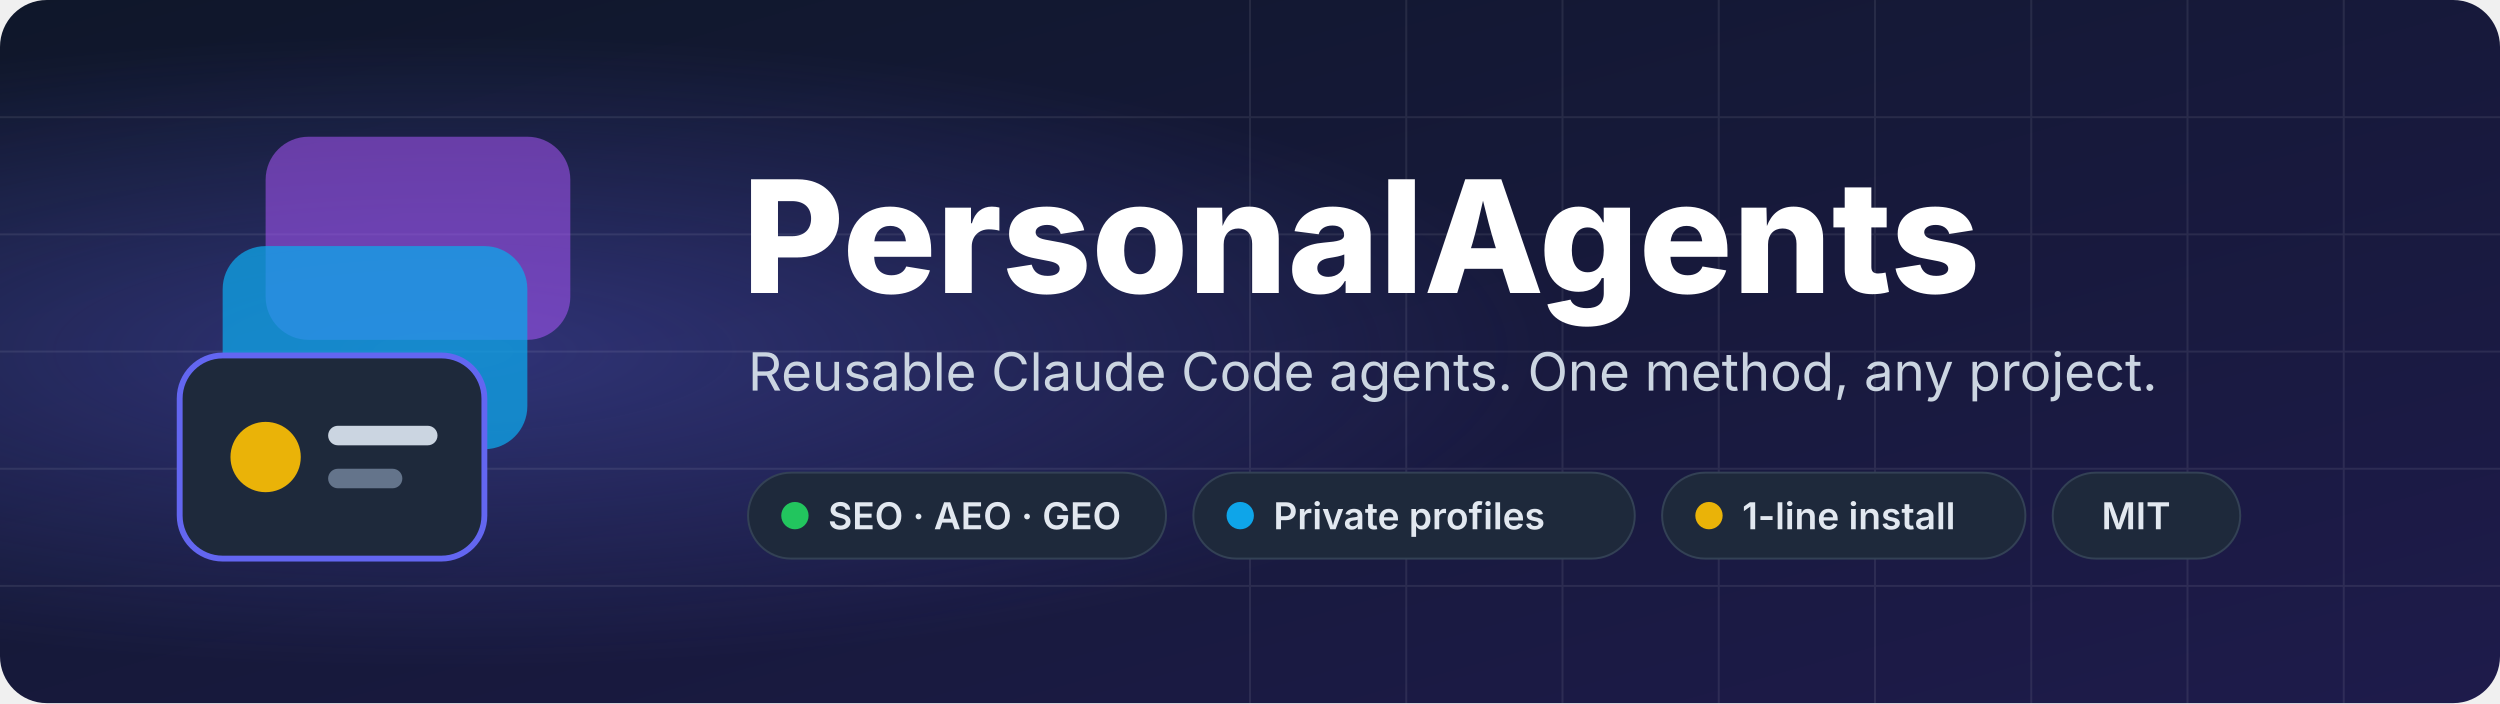
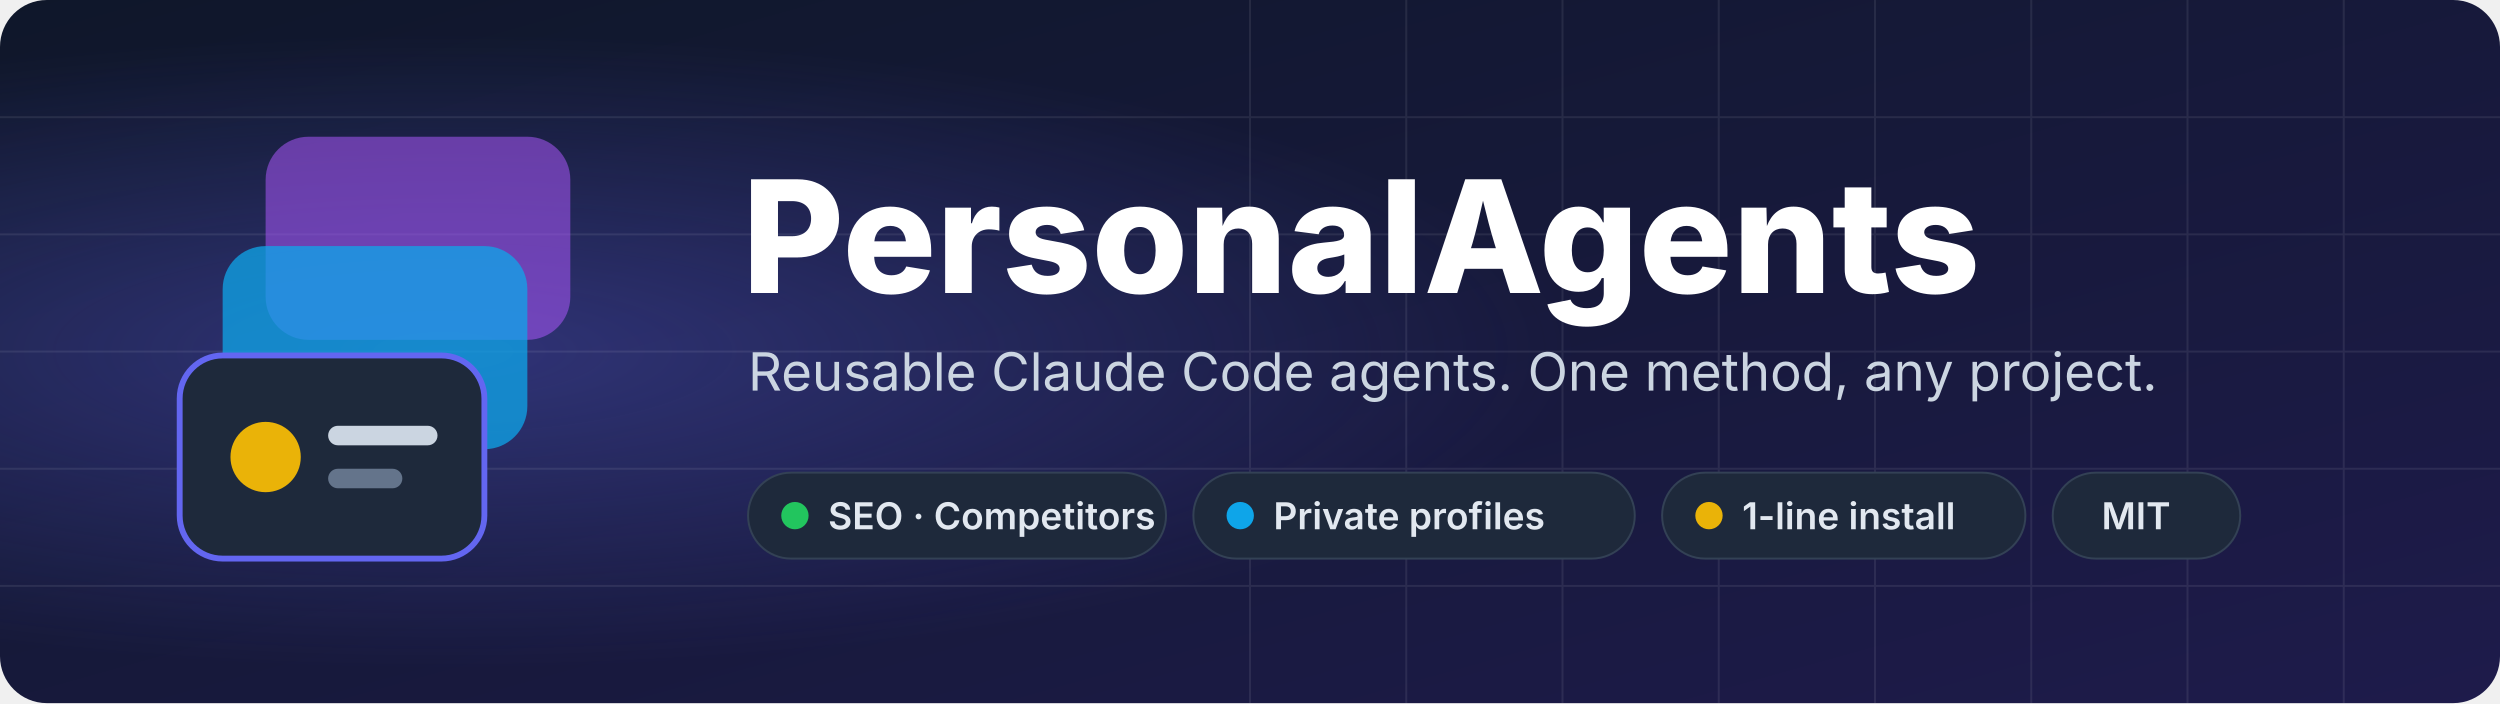
<svg xmlns="http://www.w3.org/2000/svg" width="1280" height="360" viewBox="0 0 1280 360" role="img" aria-label="PersonalAgents — reusable Claude Code agents: one method, any project">
  <defs>
    <linearGradient id="bg" x1="0" y1="0" x2="1" y2="1">
      <stop offset="0" stop-color="#0F172A" />
      <stop offset="1" stop-color="#1E1B4B" />
    </linearGradient>
    <radialGradient id="glow" cx="0.18" cy="0.5" r="0.45">
      <stop offset="0" stop-color="#6366F1" stop-opacity="0.35" />
      <stop offset="1" stop-color="#6366F1" stop-opacity="0" />
    </radialGradient>
  </defs>
  <rect width="1280" height="360" rx="24" fill="url(#bg)" />
  <rect width="1280" height="360" rx="24" fill="url(#glow)" />
  <g opacity="0.08" stroke="#FFFFFF">
    <path d="M0 60H1280M0 120H1280M0 180H1280M0 240H1280M0 300H1280" />
    <path d="M640 0V360M720 0V360M800 0V360M880 0V360M960 0V360M1040 0V360M1120 0V360M1200 0V360" />
  </g>
  <g transform="translate(92 70)">
    <rect x="44" y="0" width="156" height="104" rx="22" fill="#A855F7" opacity="0.55" />
    <rect x="22" y="56" width="156" height="104" rx="22" fill="#0EA5E9" opacity="0.75" />
    <rect x="0" y="112" width="156" height="104" rx="22" fill="#1E293B" stroke="#6366F1" stroke-width="3" />
    <circle cx="44" cy="164" r="18" fill="#EAB308" />
    <rect x="76" y="148" width="56" height="10" rx="5" fill="#CBD5E1" />
    <rect x="76" y="170" width="38" height="10" rx="5" fill="#64748B" />
  </g>
  <text x="380" y="150" font-family="Inter, 'Segoe UI', Helvetica, Arial, sans-serif" font-size="80" font-weight="800" fill="#FFFFFF">PersonalAgents</text>
  <text x="383" y="200" font-family="Inter, 'Segoe UI', Helvetica, Arial, sans-serif" font-size="27" fill="#CBD5E1">Reusable Claude Code agents. One method, any project.</text>
  <g font-family="Inter, 'Segoe UI', Helvetica, Arial, sans-serif" font-size="19" font-weight="600">
    <rect x="383" y="242" width="214" height="44" rx="22" fill="#1E293B" stroke="#334155" />
    <circle cx="407" cy="264" r="7" fill="#22C55E" />
-     <text x="424" y="271" fill="#E2E8F0">SEO · AEO · GEO</text>
+     <text x="424" y="271" fill="#E2E8F0">SEO · Competitors</text>
    <rect x="611" y="242" width="226" height="44" rx="22" fill="#1E293B" stroke="#334155" />
    <circle cx="635" cy="264" r="7" fill="#0EA5E9" />
    <text x="652" y="271" fill="#E2E8F0">Private profiles</text>
    <rect x="851" y="242" width="186" height="44" rx="22" fill="#1E293B" stroke="#334155" />
    <circle cx="875" cy="264" r="7" fill="#EAB308" />
    <text x="892" y="271" fill="#E2E8F0">1-line install</text>
    <rect x="1051" y="242" width="96" height="44" rx="22" fill="#1E293B" stroke="#334155" />
    <text x="1076" y="271" fill="#E2E8F0">MIT</text>
  </g>
</svg>
